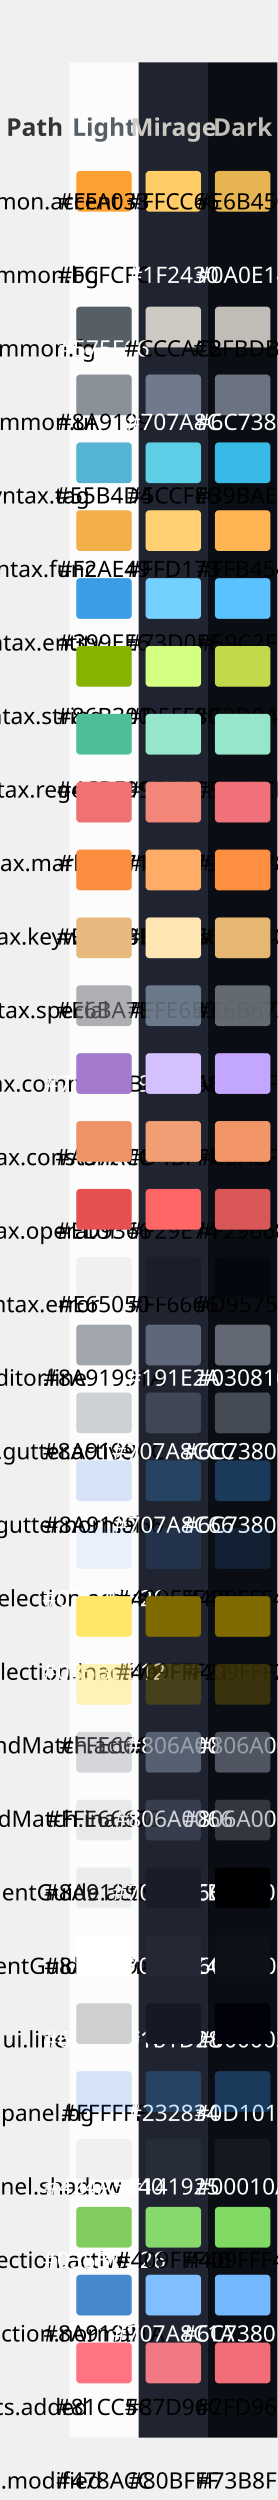
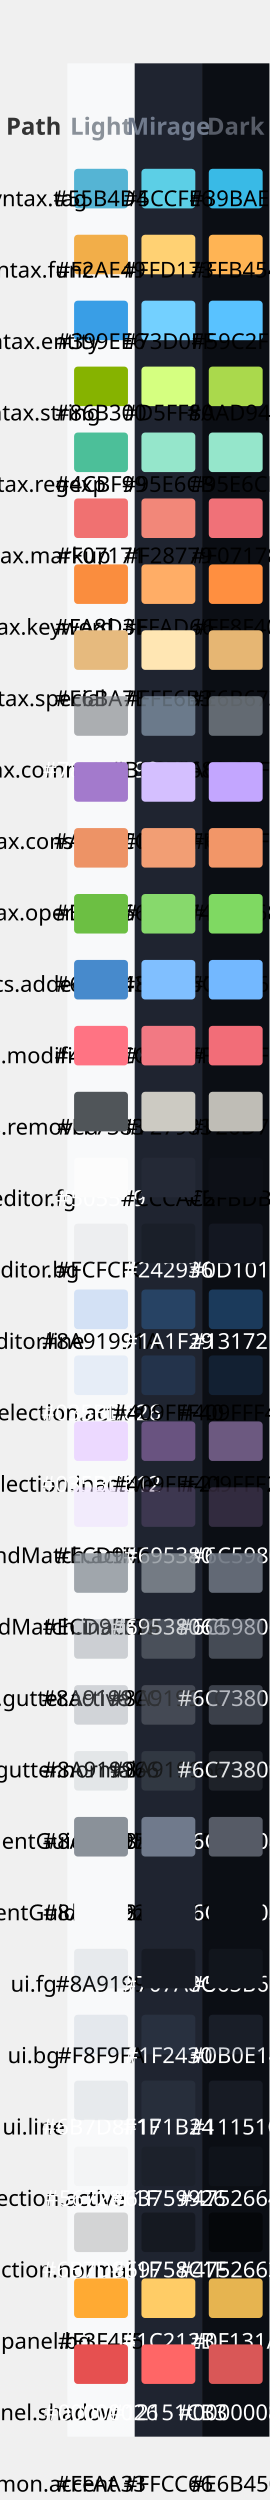
- <svg xmlns="http://www.w3.org/2000/svg" width="100%" height="105em" font-family="monospace" text-anchor="middle">
-   <g>
-     <rect height="105em" width="25%" x="25%" fill="#fcfcfc" />
-     <rect height="105em" width="25%" x="50%" fill="#1f2430" />
-     <rect height="105em" width="25%" x="75%" fill="#0a0e14" />
+ <svg xmlns="http://www.w3.org/2000/svg" width="100%" height="108em" font-family="monospace" text-anchor="middle">
+   <g>
+     <rect height="108em" width="25%" x="25%" fill="#f8f9fa" />
+     <rect height="108em" width="25%" x="50%" fill="#1f2430" />
+     <rect height="108em" width="25%" x="75%" fill="#0b0e14" />
  </g>
  <g font-weight="bold">
    <text font-family="sans-serif" font-size="13" y="3em" x="12.5%" fill="#333333">Path</text>
-     <text font-family="sans-serif" font-size="13" y="3em" x="37.5%" fill="#575f66">Light</text>
-     <text font-family="sans-serif" font-size="13" y="3em" x="62.5%" fill="#cccac2">Mirage</text>
-     <text font-family="sans-serif" font-size="13" y="3em" x="87.5%" fill="#bfbdb6">Dark</text>
-   </g>
-   <g>
-     <rect height="1.8em" width="20%" x="27.5%" y="4.8em" rx="2" ry="2" fill="#ffa033" />
-     <rect height="1.8em" width="20%" x="52.5%" y="4.8em" rx="2" ry="2" fill="#ffcc66" />
-     <rect height="1.8em" width="20%" x="77.5%" y="4.8em" rx="2" ry="2" fill="#e6b450" />
-   </g>
-   <g font-family="sans-serif" font-size="12">
-     <text y="6.5em" x="12.5%" fill="333333">common.accent</text>
-     <text y="6.5em" x="37.5%" fill="#000000">#FFA033</text>
-     <text y="6.5em" x="62.5%" fill="#000000">#FFCC66</text>
-     <text y="6.5em" x="87.5%" fill="#000000">#E6B450</text>
-   </g>
-   <g>
-     <rect height="1.8em" width="20%" x="27.5%" y="7.8em" rx="2" ry="2" fill="#fcfcfc" />
-     <rect height="1.8em" width="20%" x="52.5%" y="7.8em" rx="2" ry="2" fill="#1f2430" />
-     <rect height="1.8em" width="20%" x="77.5%" y="7.8em" rx="2" ry="2" fill="#0a0e14" />
-   </g>
-   <g font-family="sans-serif" font-size="12">
-     <text y="9.75em" x="12.5%" fill="333333">common.bg</text>
-     <text y="9.75em" x="37.5%" fill="#000000">#FCFCFC</text>
-     <text y="9.75em" x="62.5%" fill="#ffffff">#1F2430</text>
-     <text y="9.75em" x="87.5%" fill="#ffffff">#0A0E14</text>
-   </g>
-   <g>
-     <rect height="1.8em" width="20%" x="27.5%" y="10.8em" rx="2" ry="2" fill="#575f66" />
-     <rect height="1.8em" width="20%" x="52.5%" y="10.8em" rx="2" ry="2" fill="#cccac2" />
-     <rect height="1.8em" width="20%" x="77.5%" y="10.8em" rx="2" ry="2" fill="#bfbdb6" />
-   </g>
-   <g font-family="sans-serif" font-size="12">
-     <text y="13em" x="12.5%" fill="333333">common.fg</text>
-     <text y="13em" x="37.5%" fill="#ffffff">#575F66</text>
-     <text y="13em" x="62.5%" fill="#000000">#CCCAC2</text>
-     <text y="13em" x="87.5%" fill="#000000">#BFBDB6</text>
-   </g>
-   <g>
-     <rect height="1.8em" width="20%" x="27.5%" y="13.8em" rx="2" ry="2" fill="#8a9199" />
-     <rect height="1.8em" width="20%" x="52.5%" y="13.8em" rx="2" ry="2" fill="#707a8c" />
-     <rect height="1.8em" width="20%" x="77.5%" y="13.8em" rx="2" ry="2" fill="#6c7380" />
-   </g>
-   <g font-family="sans-serif" font-size="12">
-     <text y="16.25em" x="12.5%" fill="333333">common.ui</text>
-     <text y="16.25em" x="37.5%" fill="#000000">#8A9199</text>
-     <text y="16.25em" x="62.5%" fill="#ffffff">#707A8C</text>
-     <text y="16.25em" x="87.5%" fill="#ffffff">#6C7380</text>
-   </g>
-   <g>
-     <rect height="1.8em" width="20%" x="27.5%" y="16.8em" rx="2" ry="2" fill="#55b4d4" />
-     <rect height="1.8em" width="20%" x="52.5%" y="16.8em" rx="2" ry="2" fill="#5ccfe6" />
-     <rect height="1.8em" width="20%" x="77.5%" y="16.8em" rx="2" ry="2" fill="#39bae6" />
-   </g>
-   <g font-family="sans-serif" font-size="12">
-     <text y="19.5em" x="12.5%" fill="333333">syntax.tag</text>
-     <text y="19.5em" x="37.5%" fill="#000000">#55B4D4</text>
-     <text y="19.5em" x="62.5%" fill="#000000">#5CCFE6</text>
-     <text y="19.5em" x="87.5%" fill="#000000">#39BAE6</text>
-   </g>
-   <g>
-     <rect height="1.8em" width="20%" x="27.5%" y="19.8em" rx="2" ry="2" fill="#f2ae49" />
-     <rect height="1.8em" width="20%" x="52.5%" y="19.8em" rx="2" ry="2" fill="#ffd173" />
-     <rect height="1.8em" width="20%" x="77.5%" y="19.8em" rx="2" ry="2" fill="#ffb454" />
-   </g>
-   <g font-family="sans-serif" font-size="12">
-     <text y="22.75em" x="12.5%" fill="333333">syntax.func</text>
-     <text y="22.75em" x="37.5%" fill="#000000">#F2AE49</text>
-     <text y="22.75em" x="62.5%" fill="#000000">#FFD173</text>
-     <text y="22.75em" x="87.5%" fill="#000000">#FFB454</text>
-   </g>
-   <g>
-     <rect height="1.8em" width="20%" x="27.5%" y="22.8em" rx="2" ry="2" fill="#399ee6" />
-     <rect height="1.8em" width="20%" x="52.5%" y="22.8em" rx="2" ry="2" fill="#73d0ff" />
-     <rect height="1.8em" width="20%" x="77.5%" y="22.8em" rx="2" ry="2" fill="#59c2ff" />
-   </g>
-   <g font-family="sans-serif" font-size="12">
-     <text y="26em" x="12.5%" fill="333333">syntax.entity</text>
-     <text y="26em" x="37.5%" fill="#000000">#399EE6</text>
-     <text y="26em" x="62.5%" fill="#000000">#73D0FF</text>
-     <text y="26em" x="87.5%" fill="#000000">#59C2FF</text>
-   </g>
-   <g>
-     <rect height="1.8em" width="20%" x="27.5%" y="25.8em" rx="2" ry="2" fill="#86b300" />
-     <rect height="1.8em" width="20%" x="52.5%" y="25.8em" rx="2" ry="2" fill="#d5ff80" />
-     <rect height="1.8em" width="20%" x="77.5%" y="25.8em" rx="2" ry="2" fill="#c2d94c" />
-   </g>
-   <g font-family="sans-serif" font-size="12">
-     <text y="29.25em" x="12.5%" fill="333333">syntax.string</text>
-     <text y="29.25em" x="37.5%" fill="#000000">#86B300</text>
-     <text y="29.25em" x="62.5%" fill="#000000">#D5FF80</text>
-     <text y="29.25em" x="87.5%" fill="#000000">#C2D94C</text>
-   </g>
-   <g>
-     <rect height="1.8em" width="20%" x="27.5%" y="28.8em" rx="2" ry="2" fill="#4cbf99" />
-     <rect height="1.8em" width="20%" x="52.5%" y="28.8em" rx="2" ry="2" fill="#95e6cb" />
-     <rect height="1.8em" width="20%" x="77.5%" y="28.8em" rx="2" ry="2" fill="#95e6cb" />
-   </g>
-   <g font-family="sans-serif" font-size="12">
-     <text y="32.5em" x="12.5%" fill="333333">syntax.regexp</text>
-     <text y="32.5em" x="37.5%" fill="#000000">#4CBF99</text>
-     <text y="32.5em" x="62.5%" fill="#000000">#95E6CB</text>
-     <text y="32.5em" x="87.5%" fill="#000000">#95E6CB</text>
-   </g>
-   <g>
-     <rect height="1.8em" width="20%" x="27.5%" y="31.8em" rx="2" ry="2" fill="#f07171" />
-     <rect height="1.8em" width="20%" x="52.5%" y="31.8em" rx="2" ry="2" fill="#f28779" />
-     <rect height="1.8em" width="20%" x="77.5%" y="31.8em" rx="2" ry="2" fill="#f07178" />
-   </g>
-   <g font-family="sans-serif" font-size="12">
-     <text y="35.75em" x="12.5%" fill="333333">syntax.markup</text>
-     <text y="35.75em" x="37.5%" fill="#000000">#F07171</text>
-     <text y="35.75em" x="62.5%" fill="#000000">#F28779</text>
-     <text y="35.75em" x="87.5%" fill="#000000">#F07178</text>
-   </g>
-   <g>
-     <rect height="1.8em" width="20%" x="27.5%" y="34.8em" rx="2" ry="2" fill="#fa8d3e" />
-     <rect height="1.8em" width="20%" x="52.5%" y="34.8em" rx="2" ry="2" fill="#ffad66" />
-     <rect height="1.8em" width="20%" x="77.5%" y="34.8em" rx="2" ry="2" fill="#ff8f40" />
-   </g>
-   <g font-family="sans-serif" font-size="12">
-     <text y="39em" x="12.5%" fill="333333">syntax.keyword</text>
-     <text y="39em" x="37.5%" fill="#000000">#FA8D3E</text>
-     <text y="39em" x="62.5%" fill="#000000">#FFAD66</text>
-     <text y="39em" x="87.5%" fill="#000000">#FF8F40</text>
-   </g>
-   <g>
-     <rect height="1.8em" width="20%" x="27.5%" y="37.8em" rx="2" ry="2" fill="#e6ba7e" />
-     <rect height="1.8em" width="20%" x="52.5%" y="37.8em" rx="2" ry="2" fill="#ffe6b3" />
-     <rect height="1.8em" width="20%" x="77.5%" y="37.8em" rx="2" ry="2" fill="#e6b673" />
-   </g>
-   <g font-family="sans-serif" font-size="12">
-     <text y="42.25em" x="12.5%" fill="333333">syntax.special</text>
-     <text y="42.25em" x="37.5%" fill="#000000">#E6BA7E</text>
-     <text y="42.25em" x="62.5%" fill="#000000">#FFE6B3</text>
-     <text y="42.25em" x="87.5%" fill="#000000">#E6B673</text>
-   </g>
-   <g>
-     <rect height="1.8em" width="20%" x="27.5%" y="40.8em" rx="2" ry="2" fill="#787b8099" />
-     <rect height="1.8em" width="20%" x="52.5%" y="40.8em" rx="2" ry="2" fill="#b8cfe680" />
-     <rect height="1.8em" width="20%" x="77.5%" y="40.8em" rx="2" ry="2" fill="#acb6bf8c" />
-   </g>
-   <g font-family="sans-serif" font-size="12">
-     <text y="45.5em" x="12.5%" fill="333333">syntax.comment</text>
-     <text y="45.5em" x="37.5%" fill="#ffffff">#787B8099</text>
-     <text y="45.5em" x="62.5%" fill="#000000">#B8CFE680</text>
-     <text y="45.5em" x="87.5%" fill="#000000">#ACB6BF8C</text>
-   </g>
-   <g>
-     <rect height="1.8em" width="20%" x="27.5%" y="43.8em" rx="2" ry="2" fill="#a37acc" />
-     <rect height="1.8em" width="20%" x="52.5%" y="43.8em" rx="2" ry="2" fill="#d4bfff" />
-     <rect height="1.8em" width="20%" x="77.5%" y="43.8em" rx="2" ry="2" fill="#c3a6ff" />
-   </g>
-   <g font-family="sans-serif" font-size="12">
-     <text y="48.75em" x="12.5%" fill="333333">syntax.constant</text>
-     <text y="48.75em" x="37.5%" fill="#000000">#A37ACC</text>
-     <text y="48.75em" x="62.5%" fill="#000000">#D4BFFF</text>
-     <text y="48.75em" x="87.5%" fill="#000000">#C3A6FF</text>
-   </g>
-   <g>
-     <rect height="1.8em" width="20%" x="27.5%" y="46.8em" rx="2" ry="2" fill="#ed9366" />
-     <rect height="1.8em" width="20%" x="52.5%" y="46.8em" rx="2" ry="2" fill="#f29e74" />
-     <rect height="1.8em" width="20%" x="77.5%" y="46.8em" rx="2" ry="2" fill="#f29668" />
-   </g>
-   <g font-family="sans-serif" font-size="12">
-     <text y="52em" x="12.5%" fill="333333">syntax.operator</text>
-     <text y="52em" x="37.5%" fill="#000000">#ED9366</text>
-     <text y="52em" x="62.5%" fill="#000000">#F29E74</text>
-     <text y="52em" x="87.5%" fill="#000000">#F29668</text>
-   </g>
-   <g>
-     <rect height="1.8em" width="20%" x="27.5%" y="49.8em" rx="2" ry="2" fill="#e65050" />
-     <rect height="1.8em" width="20%" x="52.5%" y="49.8em" rx="2" ry="2" fill="#ff6666" />
-     <rect height="1.8em" width="20%" x="77.5%" y="49.8em" rx="2" ry="2" fill="#d95757" />
-   </g>
-   <g font-family="sans-serif" font-size="12">
-     <text y="55.25em" x="12.5%" fill="333333">syntax.error</text>
-     <text y="55.25em" x="37.5%" fill="#000000">#E65050</text>
-     <text y="55.25em" x="62.5%" fill="#000000">#FF6666</text>
-     <text y="55.25em" x="87.5%" fill="#000000">#D95757</text>
+     <text font-family="sans-serif" font-size="13" y="3em" x="37.5%" fill="#8a9199">Light</text>
+     <text font-family="sans-serif" font-size="13" y="3em" x="62.5%" fill="#707a8c">Mirage</text>
+     <text font-family="sans-serif" font-size="13" y="3em" x="87.5%" fill="#565b66">Dark</text>
+   </g>
+   <g>
+     <rect height="1.8em" width="20%" x="27.5%" y="4.8em" rx="2" ry="2" fill="#55b4d4" />
+     <rect height="1.8em" width="20%" x="52.5%" y="4.8em" rx="2" ry="2" fill="#5ccfe6" />
+     <rect height="1.8em" width="20%" x="77.5%" y="4.8em" rx="2" ry="2" fill="#39bae6" />
+   </g>
+   <g font-family="sans-serif" font-size="12">
+     <text y="6.5em" x="12.5%" fill="333333">syntax.tag</text>
+     <text y="6.5em" x="37.5%" fill="#000000">#55B4D4</text>
+     <text y="6.5em" x="62.5%" fill="#000000">#5CCFE6</text>
+     <text y="6.5em" x="87.5%" fill="#000000">#39BAE6</text>
+   </g>
+   <g>
+     <rect height="1.8em" width="20%" x="27.5%" y="7.8em" rx="2" ry="2" fill="#f2ae49" />
+     <rect height="1.8em" width="20%" x="52.5%" y="7.8em" rx="2" ry="2" fill="#ffd173" />
+     <rect height="1.8em" width="20%" x="77.5%" y="7.8em" rx="2" ry="2" fill="#ffb454" />
+   </g>
+   <g font-family="sans-serif" font-size="12">
+     <text y="9.75em" x="12.5%" fill="333333">syntax.func</text>
+     <text y="9.75em" x="37.5%" fill="#000000">#F2AE49</text>
+     <text y="9.75em" x="62.5%" fill="#000000">#FFD173</text>
+     <text y="9.75em" x="87.5%" fill="#000000">#FFB454</text>
+   </g>
+   <g>
+     <rect height="1.8em" width="20%" x="27.5%" y="10.8em" rx="2" ry="2" fill="#399ee6" />
+     <rect height="1.8em" width="20%" x="52.5%" y="10.8em" rx="2" ry="2" fill="#73d0ff" />
+     <rect height="1.8em" width="20%" x="77.5%" y="10.8em" rx="2" ry="2" fill="#59c2ff" />
+   </g>
+   <g font-family="sans-serif" font-size="12">
+     <text y="13em" x="12.5%" fill="333333">syntax.entity</text>
+     <text y="13em" x="37.5%" fill="#000000">#399EE6</text>
+     <text y="13em" x="62.5%" fill="#000000">#73D0FF</text>
+     <text y="13em" x="87.5%" fill="#000000">#59C2FF</text>
+   </g>
+   <g>
+     <rect height="1.8em" width="20%" x="27.5%" y="13.8em" rx="2" ry="2" fill="#86b300" />
+     <rect height="1.8em" width="20%" x="52.5%" y="13.8em" rx="2" ry="2" fill="#d5ff80" />
+     <rect height="1.8em" width="20%" x="77.5%" y="13.8em" rx="2" ry="2" fill="#aad94c" />
+   </g>
+   <g font-family="sans-serif" font-size="12">
+     <text y="16.25em" x="12.5%" fill="333333">syntax.string</text>
+     <text y="16.25em" x="37.5%" fill="#000000">#86B300</text>
+     <text y="16.25em" x="62.5%" fill="#000000">#D5FF80</text>
+     <text y="16.25em" x="87.5%" fill="#000000">#AAD94C</text>
+   </g>
+   <g>
+     <rect height="1.8em" width="20%" x="27.5%" y="16.8em" rx="2" ry="2" fill="#4cbf99" />
+     <rect height="1.8em" width="20%" x="52.5%" y="16.8em" rx="2" ry="2" fill="#95e6cb" />
+     <rect height="1.8em" width="20%" x="77.5%" y="16.8em" rx="2" ry="2" fill="#95e6cb" />
+   </g>
+   <g font-family="sans-serif" font-size="12">
+     <text y="19.5em" x="12.5%" fill="333333">syntax.regexp</text>
+     <text y="19.5em" x="37.5%" fill="#000000">#4CBF99</text>
+     <text y="19.5em" x="62.5%" fill="#000000">#95E6CB</text>
+     <text y="19.5em" x="87.5%" fill="#000000">#95E6CB</text>
+   </g>
+   <g>
+     <rect height="1.8em" width="20%" x="27.5%" y="19.8em" rx="2" ry="2" fill="#f07171" />
+     <rect height="1.8em" width="20%" x="52.5%" y="19.8em" rx="2" ry="2" fill="#f28779" />
+     <rect height="1.8em" width="20%" x="77.5%" y="19.8em" rx="2" ry="2" fill="#f07178" />
+   </g>
+   <g font-family="sans-serif" font-size="12">
+     <text y="22.75em" x="12.5%" fill="333333">syntax.markup</text>
+     <text y="22.75em" x="37.5%" fill="#000000">#F07171</text>
+     <text y="22.75em" x="62.5%" fill="#000000">#F28779</text>
+     <text y="22.75em" x="87.5%" fill="#000000">#F07178</text>
+   </g>
+   <g>
+     <rect height="1.8em" width="20%" x="27.5%" y="22.8em" rx="2" ry="2" fill="#fa8d3e" />
+     <rect height="1.8em" width="20%" x="52.5%" y="22.8em" rx="2" ry="2" fill="#ffad66" />
+     <rect height="1.8em" width="20%" x="77.5%" y="22.8em" rx="2" ry="2" fill="#ff8f40" />
+   </g>
+   <g font-family="sans-serif" font-size="12">
+     <text y="26em" x="12.5%" fill="333333">syntax.keyword</text>
+     <text y="26em" x="37.5%" fill="#000000">#FA8D3E</text>
+     <text y="26em" x="62.5%" fill="#000000">#FFAD66</text>
+     <text y="26em" x="87.5%" fill="#000000">#FF8F40</text>
+   </g>
+   <g>
+     <rect height="1.8em" width="20%" x="27.5%" y="25.8em" rx="2" ry="2" fill="#e6ba7e" />
+     <rect height="1.8em" width="20%" x="52.5%" y="25.8em" rx="2" ry="2" fill="#ffe6b3" />
+     <rect height="1.8em" width="20%" x="77.5%" y="25.8em" rx="2" ry="2" fill="#e6b673" />
+   </g>
+   <g font-family="sans-serif" font-size="12">
+     <text y="29.25em" x="12.5%" fill="333333">syntax.special</text>
+     <text y="29.25em" x="37.5%" fill="#000000">#E6BA7E</text>
+     <text y="29.25em" x="62.5%" fill="#000000">#FFE6B3</text>
+     <text y="29.25em" x="87.5%" fill="#000000">#E6B673</text>
+   </g>
+   <g>
+     <rect height="1.8em" width="20%" x="27.5%" y="28.8em" rx="2" ry="2" fill="#787b8099" />
+     <rect height="1.8em" width="20%" x="52.5%" y="28.8em" rx="2" ry="2" fill="#b8cfe680" />
+     <rect height="1.8em" width="20%" x="77.5%" y="28.8em" rx="2" ry="2" fill="#acb6bf8c" />
+   </g>
+   <g font-family="sans-serif" font-size="12">
+     <text y="32.5em" x="12.5%" fill="333333">syntax.comment</text>
+     <text y="32.5em" x="37.5%" fill="#ffffff">#787B8099</text>
+     <text y="32.5em" x="62.5%" fill="#000000">#B8CFE680</text>
+     <text y="32.5em" x="87.5%" fill="#000000">#ACB6BF8C</text>
+   </g>
+   <g>
+     <rect height="1.8em" width="20%" x="27.5%" y="31.8em" rx="2" ry="2" fill="#a37acc" />
+     <rect height="1.8em" width="20%" x="52.5%" y="31.8em" rx="2" ry="2" fill="#d4bfff" />
+     <rect height="1.8em" width="20%" x="77.5%" y="31.8em" rx="2" ry="2" fill="#c3a6ff" />
+   </g>
+   <g font-family="sans-serif" font-size="12">
+     <text y="35.75em" x="12.5%" fill="333333">syntax.constant</text>
+     <text y="35.75em" x="37.5%" fill="#000000">#A37ACC</text>
+     <text y="35.75em" x="62.5%" fill="#000000">#D4BFFF</text>
+     <text y="35.75em" x="87.5%" fill="#000000">#C3A6FF</text>
+   </g>
+   <g>
+     <rect height="1.8em" width="20%" x="27.5%" y="34.8em" rx="2" ry="2" fill="#ed9366" />
+     <rect height="1.8em" width="20%" x="52.5%" y="34.8em" rx="2" ry="2" fill="#f29e74" />
+     <rect height="1.8em" width="20%" x="77.5%" y="34.8em" rx="2" ry="2" fill="#f29668" />
+   </g>
+   <g font-family="sans-serif" font-size="12">
+     <text y="39em" x="12.5%" fill="333333">syntax.operator</text>
+     <text y="39em" x="37.5%" fill="#000000">#ED9366</text>
+     <text y="39em" x="62.5%" fill="#000000">#F29E74</text>
+     <text y="39em" x="87.5%" fill="#000000">#F29668</text>
+   </g>
+   <g>
+     <rect height="1.8em" width="20%" x="27.5%" y="37.8em" rx="2" ry="2" fill="#6cbf43" />
+     <rect height="1.8em" width="20%" x="52.5%" y="37.8em" rx="2" ry="2" fill="#87d96c" />
+     <rect height="1.8em" width="20%" x="77.5%" y="37.8em" rx="2" ry="2" fill="#7fd962" />
+   </g>
+   <g font-family="sans-serif" font-size="12">
+     <text y="42.25em" x="12.5%" fill="333333">vcs.added</text>
+     <text y="42.25em" x="37.5%" fill="#000000">#6CBF43</text>
+     <text y="42.25em" x="62.5%" fill="#000000">#87D96C</text>
+     <text y="42.25em" x="87.5%" fill="#000000">#7FD962</text>
+   </g>
+   <g>
+     <rect height="1.8em" width="20%" x="27.5%" y="40.8em" rx="2" ry="2" fill="#478acc" />
+     <rect height="1.8em" width="20%" x="52.5%" y="40.8em" rx="2" ry="2" fill="#80bfff" />
+     <rect height="1.8em" width="20%" x="77.5%" y="40.8em" rx="2" ry="2" fill="#73b8ff" />
+   </g>
+   <g font-family="sans-serif" font-size="12">
+     <text y="45.5em" x="12.5%" fill="333333">vcs.modified</text>
+     <text y="45.5em" x="37.5%" fill="#000000">#478ACC</text>
+     <text y="45.5em" x="62.5%" fill="#000000">#80BFFF</text>
+     <text y="45.5em" x="87.5%" fill="#000000">#73B8FF</text>
+   </g>
+   <g>
+     <rect height="1.8em" width="20%" x="27.5%" y="43.8em" rx="2" ry="2" fill="#ff7383" />
+     <rect height="1.8em" width="20%" x="52.5%" y="43.8em" rx="2" ry="2" fill="#f27983" />
+     <rect height="1.8em" width="20%" x="77.5%" y="43.8em" rx="2" ry="2" fill="#f26d78" />
+   </g>
+   <g font-family="sans-serif" font-size="12">
+     <text y="48.75em" x="12.5%" fill="333333">vcs.removed</text>
+     <text y="48.75em" x="37.5%" fill="#000000">#FF7383</text>
+     <text y="48.75em" x="62.5%" fill="#000000">#F27983</text>
+     <text y="48.75em" x="87.5%" fill="#000000">#F26D78</text>
+   </g>
+   <g>
+     <rect height="1.8em" width="20%" x="27.5%" y="46.8em" rx="2" ry="2" fill="#505559" />
+     <rect height="1.8em" width="20%" x="52.5%" y="46.8em" rx="2" ry="2" fill="#cccac2" />
+     <rect height="1.8em" width="20%" x="77.5%" y="46.8em" rx="2" ry="2" fill="#bfbdb6" />
+   </g>
+   <g font-family="sans-serif" font-size="12">
+     <text y="52em" x="12.5%" fill="333333">editor.fg</text>
+     <text y="52em" x="37.5%" fill="#ffffff">#505559</text>
+     <text y="52em" x="62.5%" fill="#000000">#CCCAC2</text>
+     <text y="52em" x="87.5%" fill="#000000">#BFBDB6</text>
+   </g>
+   <g>
+     <rect height="1.8em" width="20%" x="27.5%" y="49.8em" rx="2" ry="2" fill="#fcfcfc" />
+     <rect height="1.8em" width="20%" x="52.5%" y="49.8em" rx="2" ry="2" fill="#242936" />
+     <rect height="1.8em" width="20%" x="77.5%" y="49.8em" rx="2" ry="2" fill="#0d1017" />
+   </g>
+   <g font-family="sans-serif" font-size="12">
+     <text y="55.25em" x="12.5%" fill="333333">editor.bg</text>
+     <text y="55.25em" x="37.5%" fill="#000000">#FCFCFC</text>
+     <text y="55.25em" x="62.5%" fill="#ffffff">#242936</text>
+     <text y="55.25em" x="87.5%" fill="#ffffff">#0D1017</text>
  </g>
  <g>
    <rect height="1.8em" width="20%" x="27.5%" y="52.8em" rx="2" ry="2" fill="#8a91991a" />
-     <rect height="1.8em" width="20%" x="52.5%" y="52.8em" rx="2" ry="2" fill="#191e2a" />
-     <rect height="1.8em" width="20%" x="77.5%" y="52.8em" rx="2" ry="2" fill="#030810" />
+     <rect height="1.8em" width="20%" x="52.5%" y="52.8em" rx="2" ry="2" fill="#1a1f29" />
+     <rect height="1.8em" width="20%" x="77.5%" y="52.8em" rx="2" ry="2" fill="#131721" />
  </g>
  <g font-family="sans-serif" font-size="12">
    <text y="58.5em" x="12.5%" fill="333333">editor.line</text>
    <text y="58.5em" x="37.5%" fill="#000000">#8A91991A</text>
-     <text y="58.5em" x="62.5%" fill="#ffffff">#191E2A</text>
-     <text y="58.5em" x="87.5%" fill="#ffffff">#030810</text>
-   </g>
-   <g>
-     <rect height="1.8em" width="20%" x="27.5%" y="55.8em" rx="2" ry="2" fill="#8a9199cc" />
-     <rect height="1.8em" width="20%" x="52.5%" y="55.8em" rx="2" ry="2" fill="#707a8ccc" />
-     <rect height="1.8em" width="20%" x="77.5%" y="55.8em" rx="2" ry="2" fill="#6c7380e6" />
-   </g>
-   <g font-family="sans-serif" font-size="12">
-     <text y="61.75em" x="12.5%" fill="333333">editor.gutter.active</text>
-     <text y="61.75em" x="37.5%" fill="#000000">#8A9199CC</text>
-     <text y="61.75em" x="62.5%" fill="#ffffff">#707A8CCC</text>
-     <text y="61.75em" x="87.5%" fill="#ffffff">#6C7380E6</text>
-   </g>
-   <g>
-     <rect height="1.8em" width="20%" x="27.5%" y="58.8em" rx="2" ry="2" fill="#8a919966" />
-     <rect height="1.8em" width="20%" x="52.5%" y="58.8em" rx="2" ry="2" fill="#707a8c66" />
-     <rect height="1.8em" width="20%" x="77.5%" y="58.8em" rx="2" ry="2" fill="#6c738099" />
-   </g>
-   <g font-family="sans-serif" font-size="12">
-     <text y="65em" x="12.5%" fill="333333">editor.gutter.normal</text>
-     <text y="65em" x="37.5%" fill="#000000">#8A919966</text>
-     <text y="65em" x="62.5%" fill="#ffffff">#707A8C66</text>
-     <text y="65em" x="87.5%" fill="#ffffff">#6C738099</text>
-   </g>
-   <g>
-     <rect height="1.8em" width="20%" x="27.5%" y="61.8em" rx="2" ry="2" fill="#035bd626" />
-     <rect height="1.8em" width="20%" x="52.5%" y="61.8em" rx="2" ry="2" fill="#409fff40" />
-     <rect height="1.8em" width="20%" x="77.5%" y="61.8em" rx="2" ry="2" fill="#409fff4d" />
-   </g>
-   <g font-family="sans-serif" font-size="12">
-     <text y="68.25em" x="12.5%" fill="333333">editor.selection.active</text>
-     <text y="68.25em" x="37.5%" fill="#ffffff">#035BD626</text>
-     <text y="68.25em" x="62.5%" fill="#000000">#409FFF40</text>
-     <text y="68.25em" x="87.5%" fill="#000000">#409FFF4D</text>
-   </g>
-   <g>
-     <rect height="1.8em" width="20%" x="27.5%" y="64.8em" rx="2" ry="2" fill="#035bd612" />
-     <rect height="1.8em" width="20%" x="52.5%" y="64.8em" rx="2" ry="2" fill="#409fff21" />
-     <rect height="1.8em" width="20%" x="77.5%" y="64.8em" rx="2" ry="2" fill="#409fff21" />
-   </g>
-   <g font-family="sans-serif" font-size="12">
-     <text y="71.5em" x="12.5%" fill="333333">editor.selection.inactive</text>
-     <text y="71.5em" x="37.5%" fill="#ffffff">#035BD612</text>
-     <text y="71.5em" x="62.5%" fill="#000000">#409FFF21</text>
-     <text y="71.5em" x="87.5%" fill="#000000">#409FFF21</text>
-   </g>
-   <g>
-     <rect height="1.8em" width="20%" x="27.5%" y="67.8em" rx="2" ry="2" fill="#ffe666" />
-     <rect height="1.8em" width="20%" x="52.5%" y="67.8em" rx="2" ry="2" fill="#806a00" />
-     <rect height="1.8em" width="20%" x="77.5%" y="67.8em" rx="2" ry="2" fill="#806a00" />
-   </g>
-   <g font-family="sans-serif" font-size="12">
-     <text y="74.75em" x="12.5%" fill="333333">editor.findMatch.active</text>
-     <text y="74.75em" x="37.5%" fill="#000000">#FFE666</text>
-     <text y="74.75em" x="62.5%" fill="#ffffff">#806A00</text>
-     <text y="74.75em" x="87.5%" fill="#ffffff">#806A00</text>
-   </g>
-   <g>
-     <rect height="1.8em" width="20%" x="27.5%" y="70.8em" rx="2" ry="2" fill="#ffe66673" />
-     <rect height="1.8em" width="20%" x="52.5%" y="70.8em" rx="2" ry="2" fill="#806a0066" />
-     <rect height="1.8em" width="20%" x="77.5%" y="70.8em" rx="2" ry="2" fill="#806a0066" />
-   </g>
-   <g font-family="sans-serif" font-size="12">
-     <text y="78em" x="12.5%" fill="333333">editor.findMatch.inactive</text>
-     <text y="78em" x="37.5%" fill="#000000">#FFE66673</text>
-     <text y="78em" x="62.5%" fill="#ffffff">#806A0066</text>
-     <text y="78em" x="87.5%" fill="#ffffff">#806A0066</text>
+     <text y="58.5em" x="62.5%" fill="#ffffff">#1A1F29</text>
+     <text y="58.5em" x="87.5%" fill="#ffffff">#131721</text>
+   </g>
+   <g>
+     <rect height="1.8em" width="20%" x="27.5%" y="55.8em" rx="2" ry="2" fill="#035bd626" />
+     <rect height="1.8em" width="20%" x="52.5%" y="55.8em" rx="2" ry="2" fill="#409fff40" />
+     <rect height="1.8em" width="20%" x="77.5%" y="55.8em" rx="2" ry="2" fill="#409fff4d" />
+   </g>
+   <g font-family="sans-serif" font-size="12">
+     <text y="61.75em" x="12.5%" fill="333333">editor.selection.active</text>
+     <text y="61.75em" x="37.5%" fill="#ffffff">#035BD626</text>
+     <text y="61.75em" x="62.5%" fill="#000000">#409FFF40</text>
+     <text y="61.75em" x="87.5%" fill="#000000">#409FFF4D</text>
+   </g>
+   <g>
+     <rect height="1.8em" width="20%" x="27.5%" y="58.8em" rx="2" ry="2" fill="#035bd612" />
+     <rect height="1.8em" width="20%" x="52.5%" y="58.8em" rx="2" ry="2" fill="#409fff21" />
+     <rect height="1.8em" width="20%" x="77.5%" y="58.8em" rx="2" ry="2" fill="#409fff21" />
+   </g>
+   <g font-family="sans-serif" font-size="12">
+     <text y="65em" x="12.5%" fill="333333">editor.selection.inactive</text>
+     <text y="65em" x="37.5%" fill="#ffffff">#035BD612</text>
+     <text y="65em" x="62.5%" fill="#000000">#409FFF21</text>
+     <text y="65em" x="87.5%" fill="#000000">#409FFF21</text>
+   </g>
+   <g>
+     <rect height="1.8em" width="20%" x="27.5%" y="61.8em" rx="2" ry="2" fill="#ecd9ff" />
+     <rect height="1.8em" width="20%" x="52.5%" y="61.8em" rx="2" ry="2" fill="#695380" />
+     <rect height="1.8em" width="20%" x="77.5%" y="61.8em" rx="2" ry="2" fill="#6c5980" />
+   </g>
+   <g font-family="sans-serif" font-size="12">
+     <text y="68.25em" x="12.5%" fill="333333">editor.findMatch.active</text>
+     <text y="68.25em" x="37.5%" fill="#000000">#ECD9FF</text>
+     <text y="68.25em" x="62.5%" fill="#ffffff">#695380</text>
+     <text y="68.25em" x="87.5%" fill="#ffffff">#6C5980</text>
+   </g>
+   <g>
+     <rect height="1.8em" width="20%" x="27.5%" y="64.8em" rx="2" ry="2" fill="#ecd9ff73" />
+     <rect height="1.8em" width="20%" x="52.5%" y="64.8em" rx="2" ry="2" fill="#69538066" />
+     <rect height="1.8em" width="20%" x="77.5%" y="64.8em" rx="2" ry="2" fill="#6c598066" />
+   </g>
+   <g font-family="sans-serif" font-size="12">
+     <text y="71.5em" x="12.5%" fill="333333">editor.findMatch.inactive</text>
+     <text y="71.5em" x="37.5%" fill="#000000">#ECD9FF73</text>
+     <text y="71.5em" x="62.5%" fill="#ffffff">#69538066</text>
+     <text y="71.5em" x="87.5%" fill="#ffffff">#6C598066</text>
+   </g>
+   <g>
+     <rect height="1.8em" width="20%" x="27.5%" y="67.8em" rx="2" ry="2" fill="#8a9199cc" />
+     <rect height="1.8em" width="20%" x="52.5%" y="67.8em" rx="2" ry="2" fill="#8a9199cc" />
+     <rect height="1.8em" width="20%" x="77.5%" y="67.8em" rx="2" ry="2" fill="#6c7380e6" />
+   </g>
+   <g font-family="sans-serif" font-size="12">
+     <text y="74.75em" x="12.5%" fill="333333">editor.gutter.active</text>
+     <text y="74.75em" x="37.5%" fill="#000000">#8A9199CC</text>
+     <text y="74.75em" x="62.5%" fill="#000000">#8A9199CC</text>
+     <text y="74.75em" x="87.5%" fill="#ffffff">#6C7380E6</text>
+   </g>
+   <g>
+     <rect height="1.8em" width="20%" x="27.5%" y="70.8em" rx="2" ry="2" fill="#8a919966" />
+     <rect height="1.8em" width="20%" x="52.5%" y="70.8em" rx="2" ry="2" fill="#8a919966" />
+     <rect height="1.8em" width="20%" x="77.5%" y="70.8em" rx="2" ry="2" fill="#6c738099" />
+   </g>
+   <g font-family="sans-serif" font-size="12">
+     <text y="78em" x="12.5%" fill="333333">editor.gutter.normal</text>
+     <text y="78em" x="37.5%" fill="#000000">#8A919966</text>
+     <text y="78em" x="62.5%" fill="#000000">#8A919966</text>
+     <text y="78em" x="87.5%" fill="#ffffff">#6C738099</text>
  </g>
  <g>
    <rect height="1.8em" width="20%" x="27.5%" y="73.8em" rx="2" ry="2" fill="#8a919959" />
-     <rect height="1.8em" width="20%" x="52.5%" y="73.8em" rx="2" ry="2" fill="#707a8cb3" />
-     <rect height="1.8em" width="20%" x="77.5%" y="73.8em" rx="2" ry="2" fill="#6c7380b3" />
+     <rect height="1.8em" width="20%" x="52.5%" y="73.8em" rx="2" ry="2" fill="#8a919959" />
+     <rect height="1.8em" width="20%" x="77.5%" y="73.8em" rx="2" ry="2" fill="#6c738080" />
  </g>
  <g font-family="sans-serif" font-size="12">
    <text y="81.25em" x="12.5%" fill="333333">editor.indentGuide.active</text>
    <text y="81.25em" x="37.5%" fill="#000000">#8A919959</text>
-     <text y="81.25em" x="62.5%" fill="#ffffff">#707A8CB3</text>
-     <text y="81.25em" x="87.5%" fill="#ffffff">#6C7380B3</text>
+     <text y="81.25em" x="62.5%" fill="#000000">#8A919959</text>
+     <text y="81.25em" x="87.5%" fill="#ffffff">#6C738080</text>
  </g>
  <g>
    <rect height="1.8em" width="20%" x="27.5%" y="76.8em" rx="2" ry="2" fill="#8a91992e" />
-     <rect height="1.8em" width="20%" x="52.5%" y="76.8em" rx="2" ry="2" fill="#707a8c4d" />
-     <rect height="1.8em" width="20%" x="77.5%" y="76.8em" rx="2" ry="2" fill="#6c738066" />
+     <rect height="1.8em" width="20%" x="52.5%" y="76.8em" rx="2" ry="2" fill="#8a91992e" />
+     <rect height="1.8em" width="20%" x="77.5%" y="76.8em" rx="2" ry="2" fill="#6c738033" />
  </g>
  <g font-family="sans-serif" font-size="12">
    <text y="84.5em" x="12.5%" fill="333333">editor.indentGuide.normal</text>
    <text y="84.5em" x="37.5%" fill="#000000">#8A91992E</text>
-     <text y="84.5em" x="62.5%" fill="#ffffff">#707A8C4D</text>
-     <text y="84.5em" x="87.5%" fill="#ffffff">#6C738066</text>
-   </g>
-   <g>
-     <rect height="1.8em" width="20%" x="27.5%" y="79.8em" rx="2" ry="2" fill="#6b7d8f1f" />
-     <rect height="1.8em" width="20%" x="52.5%" y="79.8em" rx="2" ry="2" fill="#181d28" />
-     <rect height="1.8em" width="20%" x="77.5%" y="79.8em" rx="2" ry="2" fill="#000003" />
-   </g>
-   <g font-family="sans-serif" font-size="12">
-     <text y="87.75em" x="12.5%" fill="333333">ui.line</text>
-     <text y="87.75em" x="37.5%" fill="#ffffff">#6B7D8F1F</text>
-     <text y="87.75em" x="62.5%" fill="#ffffff">#181D28</text>
-     <text y="87.75em" x="87.5%" fill="#ffffff">#000003</text>
-   </g>
-   <g>
-     <rect height="1.8em" width="20%" x="27.5%" y="82.8em" rx="2" ry="2" fill="#ffffff" />
-     <rect height="1.8em" width="20%" x="52.5%" y="82.8em" rx="2" ry="2" fill="#232834" />
-     <rect height="1.8em" width="20%" x="77.5%" y="82.8em" rx="2" ry="2" fill="#0d1016" />
-   </g>
-   <g font-family="sans-serif" font-size="12">
-     <text y="91em" x="12.5%" fill="333333">ui.panel.bg</text>
-     <text y="91em" x="37.5%" fill="#000000">#FFFFFF</text>
-     <text y="91em" x="62.5%" fill="#ffffff">#232834</text>
-     <text y="91em" x="87.5%" fill="#ffffff">#0D1016</text>
-   </g>
-   <g>
-     <rect height="1.8em" width="20%" x="27.5%" y="85.8em" rx="2" ry="2" fill="#424a5040" />
-     <rect height="1.8em" width="20%" x="52.5%" y="85.8em" rx="2" ry="2" fill="#141925" />
-     <rect height="1.8em" width="20%" x="77.5%" y="85.8em" rx="2" ry="2" fill="#00010a" />
-   </g>
-   <g font-family="sans-serif" font-size="12">
-     <text y="94.25em" x="12.5%" fill="333333">ui.panel.shadow</text>
-     <text y="94.25em" x="37.5%" fill="#ffffff">#424A5040</text>
-     <text y="94.25em" x="62.5%" fill="#ffffff">#141925</text>
-     <text y="94.25em" x="87.5%" fill="#ffffff">#00010A</text>
-   </g>
-   <g>
-     <rect height="1.8em" width="20%" x="27.5%" y="88.8em" rx="2" ry="2" fill="#035bd626" />
-     <rect height="1.8em" width="20%" x="52.5%" y="88.8em" rx="2" ry="2" fill="#409fff40" />
-     <rect height="1.8em" width="20%" x="77.5%" y="88.8em" rx="2" ry="2" fill="#409fff4d" />
+     <text y="84.5em" x="62.5%" fill="#000000">#8A91992E</text>
+     <text y="84.5em" x="87.5%" fill="#ffffff">#6C738033</text>
+   </g>
+   <g>
+     <rect height="1.8em" width="20%" x="27.5%" y="79.8em" rx="2" ry="2" fill="#8a9199" />
+     <rect height="1.8em" width="20%" x="52.5%" y="79.8em" rx="2" ry="2" fill="#707a8c" />
+     <rect height="1.8em" width="20%" x="77.5%" y="79.8em" rx="2" ry="2" fill="#565b66" />
+   </g>
+   <g font-family="sans-serif" font-size="12">
+     <text y="87.75em" x="12.5%" fill="333333">ui.fg</text>
+     <text y="87.75em" x="37.5%" fill="#000000">#8A9199</text>
+     <text y="87.75em" x="62.5%" fill="#ffffff">#707A8C</text>
+     <text y="87.75em" x="87.5%" fill="#ffffff">#565B66</text>
+   </g>
+   <g>
+     <rect height="1.8em" width="20%" x="27.5%" y="82.8em" rx="2" ry="2" fill="#f8f9fa" />
+     <rect height="1.8em" width="20%" x="52.5%" y="82.8em" rx="2" ry="2" fill="#1f2430" />
+     <rect height="1.8em" width="20%" x="77.5%" y="82.8em" rx="2" ry="2" fill="#0b0e14" />
+   </g>
+   <g font-family="sans-serif" font-size="12">
+     <text y="91em" x="12.5%" fill="333333">ui.bg</text>
+     <text y="91em" x="37.5%" fill="#000000">#F8F9FA</text>
+     <text y="91em" x="62.5%" fill="#ffffff">#1F2430</text>
+     <text y="91em" x="87.5%" fill="#ffffff">#0B0E14</text>
+   </g>
+   <g>
+     <rect height="1.8em" width="20%" x="27.5%" y="85.8em" rx="2" ry="2" fill="#6b7d8f1f" />
+     <rect height="1.8em" width="20%" x="52.5%" y="85.8em" rx="2" ry="2" fill="#171b24" />
+     <rect height="1.8em" width="20%" x="77.5%" y="85.8em" rx="2" ry="2" fill="#11151c" />
+   </g>
+   <g font-family="sans-serif" font-size="12">
+     <text y="94.25em" x="12.5%" fill="333333">ui.line</text>
+     <text y="94.25em" x="37.5%" fill="#ffffff">#6B7D8F1F</text>
+     <text y="94.25em" x="62.5%" fill="#ffffff">#171B24</text>
+     <text y="94.25em" x="87.5%" fill="#ffffff">#11151C</text>
+   </g>
+   <g>
+     <rect height="1.8em" width="20%" x="27.5%" y="88.8em" rx="2" ry="2" fill="#56728f1f" />
+     <rect height="1.8em" width="20%" x="52.5%" y="88.8em" rx="2" ry="2" fill="#63759926" />
+     <rect height="1.8em" width="20%" x="77.5%" y="88.8em" rx="2" ry="2" fill="#47526640" />
  </g>
  <g font-family="sans-serif" font-size="12">
    <text y="97.5em" x="12.5%" fill="333333">ui.selection.active</text>
-     <text y="97.5em" x="37.5%" fill="#ffffff">#035BD626</text>
-     <text y="97.5em" x="62.5%" fill="#000000">#409FFF40</text>
-     <text y="97.5em" x="87.5%" fill="#000000">#409FFF4D</text>
-   </g>
-   <g>
-     <rect height="1.8em" width="20%" x="27.5%" y="91.8em" rx="2" ry="2" fill="#8a91991a" />
-     <rect height="1.8em" width="20%" x="52.5%" y="91.8em" rx="2" ry="2" fill="#707a8c1a" />
-     <rect height="1.8em" width="20%" x="77.5%" y="91.8em" rx="2" ry="2" fill="#6c73801a" />
+     <text y="97.5em" x="37.5%" fill="#ffffff">#56728F1F</text>
+     <text y="97.5em" x="62.5%" fill="#ffffff">#63759926</text>
+     <text y="97.5em" x="87.5%" fill="#ffffff">#47526640</text>
+   </g>
+   <g>
+     <rect height="1.8em" width="20%" x="27.5%" y="91.8em" rx="2" ry="2" fill="#6b7d8f1f" />
+     <rect height="1.8em" width="20%" x="52.5%" y="91.8em" rx="2" ry="2" fill="#69758c1f" />
+     <rect height="1.8em" width="20%" x="77.5%" y="91.8em" rx="2" ry="2" fill="#47526633" />
  </g>
  <g font-family="sans-serif" font-size="12">
    <text y="100.75em" x="12.5%" fill="333333">ui.selection.normal</text>
-     <text y="100.75em" x="37.5%" fill="#000000">#8A91991A</text>
-     <text y="100.75em" x="62.5%" fill="#ffffff">#707A8C1A</text>
-     <text y="100.75em" x="87.5%" fill="#ffffff">#6C73801A</text>
-   </g>
-   <g>
-     <rect height="1.8em" width="20%" x="27.5%" y="94.8em" rx="2" ry="2" fill="#81cc5c" />
-     <rect height="1.8em" width="20%" x="52.5%" y="94.8em" rx="2" ry="2" fill="#87d96c" />
-     <rect height="1.8em" width="20%" x="77.5%" y="94.8em" rx="2" ry="2" fill="#7fd962" />
-   </g>
-   <g font-family="sans-serif" font-size="12">
-     <text y="104em" x="12.5%" fill="333333">vcs.added</text>
-     <text y="104em" x="37.5%" fill="#000000">#81CC5C</text>
-     <text y="104em" x="62.5%" fill="#000000">#87D96C</text>
-     <text y="104em" x="87.5%" fill="#000000">#7FD962</text>
-   </g>
-   <g>
-     <rect height="1.8em" width="20%" x="27.5%" y="97.8em" rx="2" ry="2" fill="#478acc" />
-     <rect height="1.8em" width="20%" x="52.5%" y="97.8em" rx="2" ry="2" fill="#80bfff" />
-     <rect height="1.8em" width="20%" x="77.5%" y="97.8em" rx="2" ry="2" fill="#73b8ff" />
-   </g>
-   <g font-family="sans-serif" font-size="12">
-     <text y="107.25em" x="12.5%" fill="333333">vcs.modified</text>
-     <text y="107.25em" x="37.5%" fill="#000000">#478ACC</text>
-     <text y="107.25em" x="62.5%" fill="#000000">#80BFFF</text>
-     <text y="107.25em" x="87.5%" fill="#000000">#73B8FF</text>
-   </g>
-   <g>
-     <rect height="1.8em" width="20%" x="27.5%" y="100.8em" rx="2" ry="2" fill="#ff7383" />
-     <rect height="1.8em" width="20%" x="52.5%" y="100.8em" rx="2" ry="2" fill="#f27983" />
-     <rect height="1.8em" width="20%" x="77.5%" y="100.8em" rx="2" ry="2" fill="#f26d78" />
-   </g>
-   <g font-family="sans-serif" font-size="12">
-     <text y="110.5em" x="12.5%" fill="333333">vcs.removed</text>
-     <text y="110.5em" x="37.5%" fill="#000000">#FF7383</text>
-     <text y="110.5em" x="62.5%" fill="#000000">#F27983</text>
-     <text y="110.5em" x="87.5%" fill="#000000">#F26D78</text>
+     <text y="100.75em" x="37.5%" fill="#ffffff">#6B7D8F1F</text>
+     <text y="100.75em" x="62.5%" fill="#ffffff">#69758C1F</text>
+     <text y="100.75em" x="87.5%" fill="#ffffff">#47526633</text>
+   </g>
+   <g>
+     <rect height="1.8em" width="20%" x="27.5%" y="94.8em" rx="2" ry="2" fill="#f3f4f5" />
+     <rect height="1.8em" width="20%" x="52.5%" y="94.8em" rx="2" ry="2" fill="#1c212b" />
+     <rect height="1.8em" width="20%" x="77.5%" y="94.8em" rx="2" ry="2" fill="#0f131a" />
+   </g>
+   <g font-family="sans-serif" font-size="12">
+     <text y="104em" x="12.5%" fill="333333">ui.panel.bg</text>
+     <text y="104em" x="37.5%" fill="#000000">#F3F4F5</text>
+     <text y="104em" x="62.5%" fill="#ffffff">#1C212B</text>
+     <text y="104em" x="87.5%" fill="#ffffff">#0F131A</text>
+   </g>
+   <g>
+     <rect height="1.8em" width="20%" x="27.5%" y="97.8em" rx="2" ry="2" fill="#00000026" />
+     <rect height="1.8em" width="20%" x="52.5%" y="97.8em" rx="2" ry="2" fill="#12151cb3" />
+     <rect height="1.8em" width="20%" x="77.5%" y="97.8em" rx="2" ry="2" fill="#00000080" />
+   </g>
+   <g font-family="sans-serif" font-size="12">
+     <text y="107.25em" x="12.5%" fill="333333">ui.panel.shadow</text>
+     <text y="107.25em" x="37.5%" fill="#ffffff">#00000026</text>
+     <text y="107.25em" x="62.5%" fill="#ffffff">#12151CB3</text>
+     <text y="107.25em" x="87.5%" fill="#ffffff">#00000080</text>
+   </g>
+   <g>
+     <rect height="1.8em" width="20%" x="27.5%" y="100.8em" rx="2" ry="2" fill="#ffaa33" />
+     <rect height="1.8em" width="20%" x="52.5%" y="100.8em" rx="2" ry="2" fill="#ffcc66" />
+     <rect height="1.8em" width="20%" x="77.5%" y="100.8em" rx="2" ry="2" fill="#e6b450" />
+   </g>
+   <g font-family="sans-serif" font-size="12">
+     <text y="110.5em" x="12.5%" fill="333333">common.accent</text>
+     <text y="110.5em" x="37.5%" fill="#000000">#FFAA33</text>
+     <text y="110.5em" x="62.5%" fill="#000000">#FFCC66</text>
+     <text y="110.5em" x="87.5%" fill="#000000">#E6B450</text>
+   </g>
+   <g>
+     <rect height="1.8em" width="20%" x="27.5%" y="103.8em" rx="2" ry="2" fill="#e65050" />
+     <rect height="1.8em" width="20%" x="52.5%" y="103.8em" rx="2" ry="2" fill="#ff6666" />
+     <rect height="1.8em" width="20%" x="77.5%" y="103.8em" rx="2" ry="2" fill="#d95757" />
+   </g>
+   <g font-family="sans-serif" font-size="12">
+     <text y="113.75em" x="12.5%" fill="333333">common.error</text>
+     <text y="113.75em" x="37.5%" fill="#000000">#E65050</text>
+     <text y="113.75em" x="62.5%" fill="#000000">#FF6666</text>
+     <text y="113.75em" x="87.5%" fill="#000000">#D95757</text>
  </g>
</svg>
